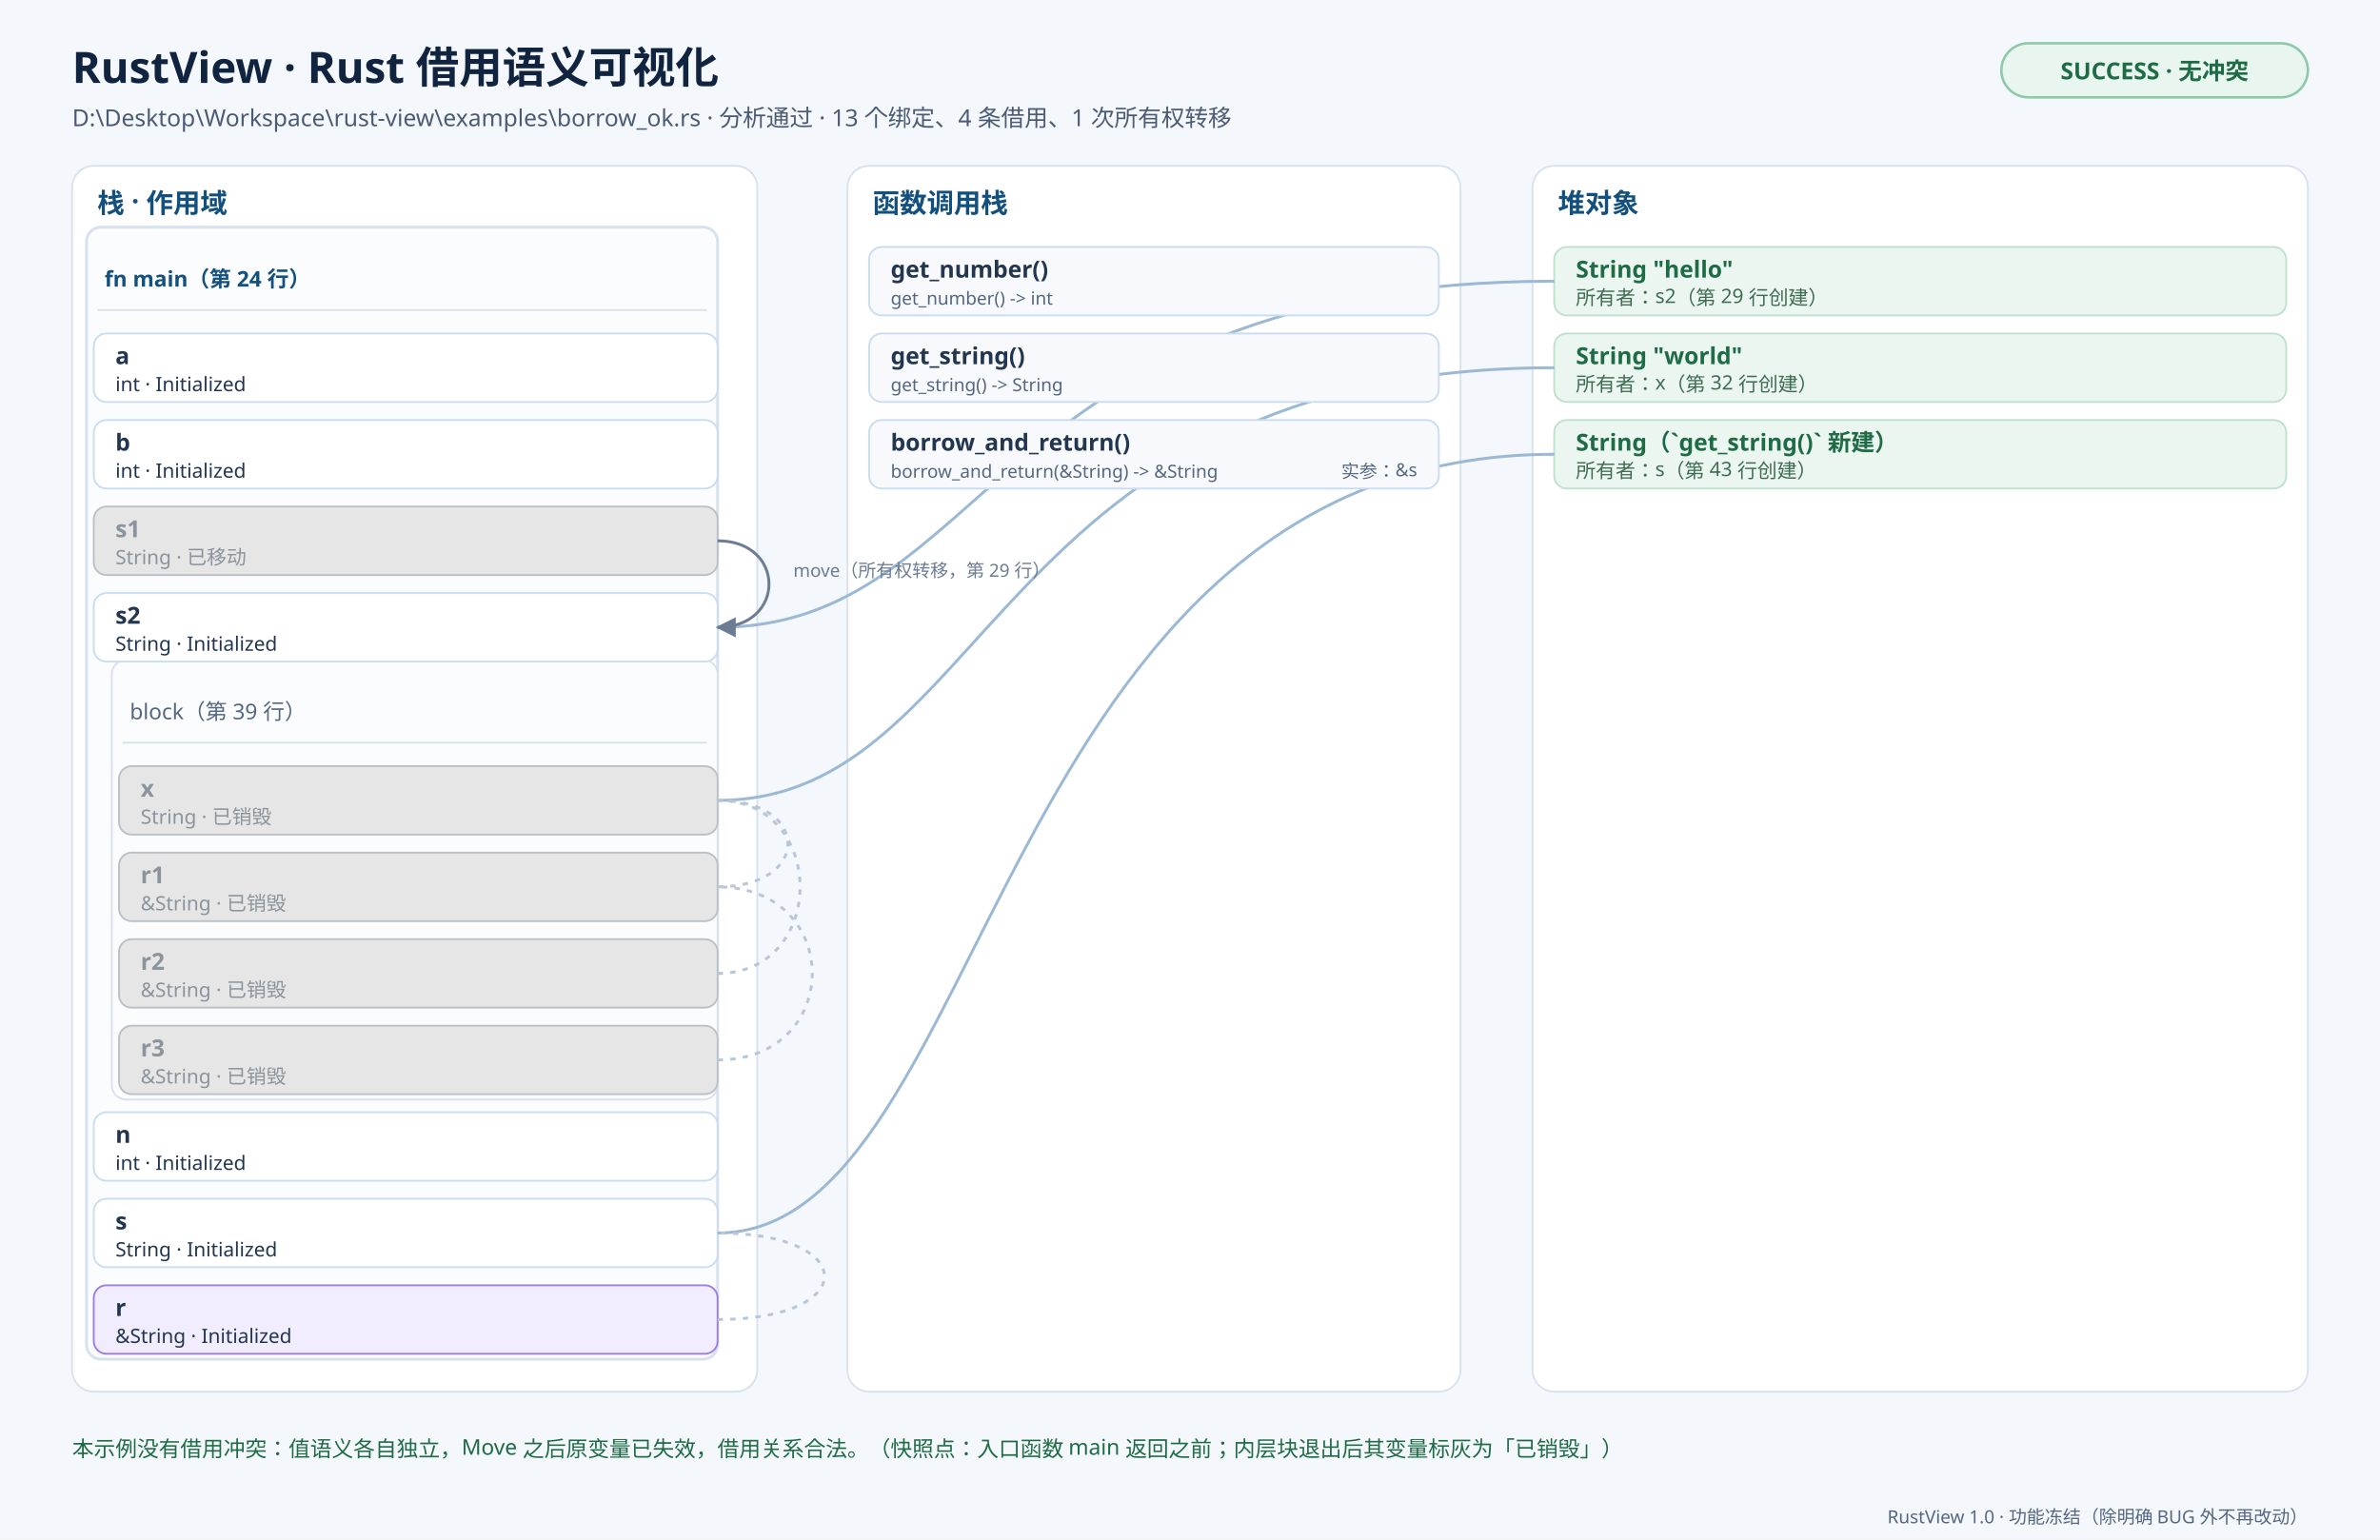
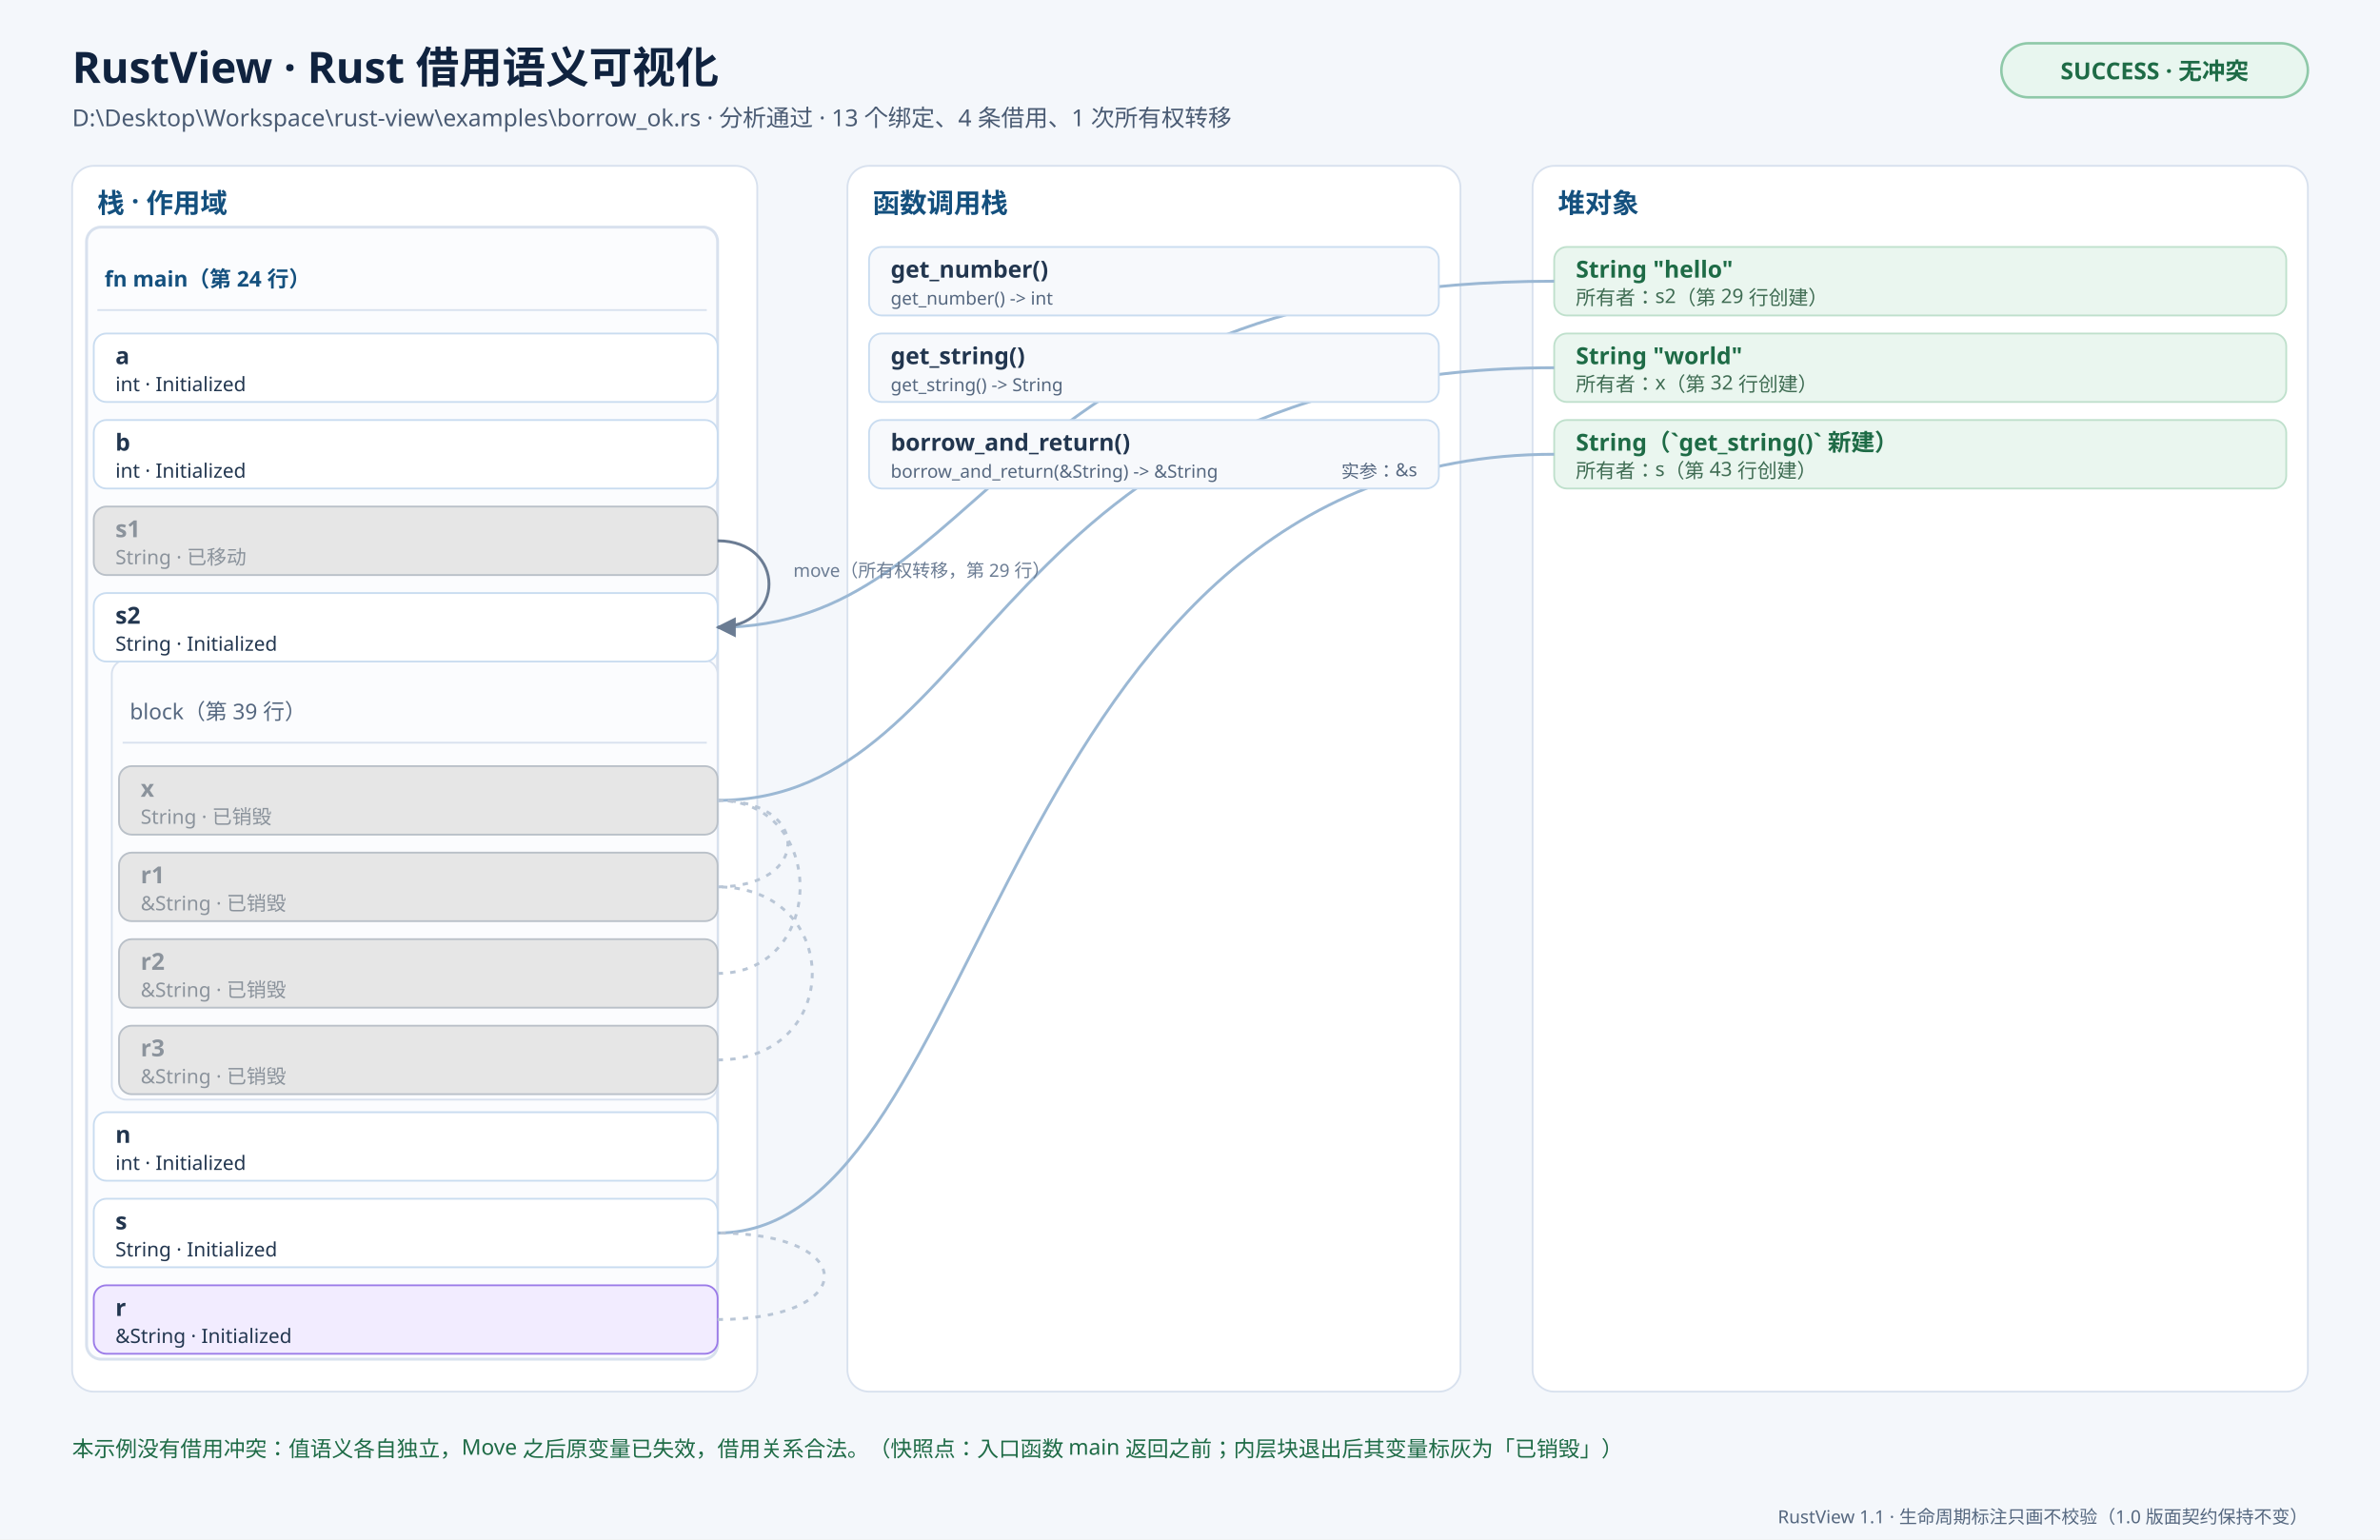
<svg xmlns="http://www.w3.org/2000/svg" viewBox="0 0 1320 854" width="1320" height="854" font-family="'Microsoft YaHei', 'Segoe UI', 'Noto Sans SC', sans-serif">
  <defs>
    <marker id="rv-arrow-move" viewBox="0 0 10 10" refX="9" refY="5" markerWidth="7" markerHeight="7" orient="auto">
      <path d="M 0 0 L 10 5 L 0 10 z" fill="#6b7c93" />
    </marker>
    <marker id="rv-arrow-imm" viewBox="0 0 10 10" refX="9" refY="5" markerWidth="7" markerHeight="7" orient="auto">
      <path d="M 0 0 L 10 5 L 0 10 z" fill="#2f7fd1" />
    </marker>
    <marker id="rv-arrow-mut" viewBox="0 0 10 10" refX="9" refY="5" markerWidth="7" markerHeight="7" orient="auto">
      <path d="M 0 0 L 10 5 L 0 10 z" fill="#e08a1e" />
    </marker>
    <marker id="rv-arrow-bad" viewBox="0 0 10 10" refX="9" refY="5" markerWidth="7" markerHeight="7" orient="auto">
      <path d="M 0 0 L 10 5 L 0 10 z" fill="#d93a3a" />
    </marker>
  </defs>
  <rect x="0" y="0" width="1320" height="854" rx="0" fill="#f4f7fb" />
  <text x="40" y="46" font-family="'Microsoft YaHei', 'Segoe UI', 'Noto Sans SC', sans-serif" font-size="24" fill="#10233f" font-weight="700">RustView · Rust 借用语义可视化</text>
  <text x="40" y="70" font-family="'Microsoft YaHei', 'Segoe UI', 'Noto Sans SC', sans-serif" font-size="13" fill="#4a5b73">D:\Desktop\Workspace\rust-view\examples\borrow_ok.rs · 分析通过 · 13 个绑定、4 条借用、1 次所有权转移</text>
  <rect x="1110" y="24" width="170" height="30" rx="15" fill="#e8f6ef" stroke="#8fc9a9" stroke-width="1.4" />
  <text x="1195" y="44" font-family="'Microsoft YaHei', 'Segoe UI', 'Noto Sans SC', sans-serif" font-size="13" fill="#1e6b46" font-weight="700" text-anchor="middle">SUCCESS · 无冲突</text>
  <rect x="40" y="92" width="380" height="680" rx="12" fill="#ffffff" stroke="#d8e1ee" stroke-width="1" />
  <rect x="470" y="92" width="340" height="680" rx="12" fill="#ffffff" stroke="#d8e1ee" stroke-width="1" />
  <rect x="850" y="92" width="430" height="680" rx="12" fill="#ffffff" stroke="#d8e1ee" stroke-width="1" />
  <text x="54" y="118" font-family="'Microsoft YaHei', 'Segoe UI', 'Noto Sans SC', sans-serif" font-size="15" fill="#14507e" font-weight="700">栈 · 作用域</text>
  <text x="484" y="118" font-family="'Microsoft YaHei', 'Segoe UI', 'Noto Sans SC', sans-serif" font-size="15" fill="#14507e" font-weight="700">函数调用栈</text>
  <text x="864" y="118" font-family="'Microsoft YaHei', 'Segoe UI', 'Noto Sans SC', sans-serif" font-size="15" fill="#14507e" font-weight="700">堆对象</text>
  <rect x="48" y="126" width="350" height="628" rx="8" fill="#fbfcfe" stroke="#d8e1ee" stroke-width="1.6" />
  <line x1="54" y1="172" x2="392" y2="172" stroke="#d8e1ee" stroke-width="1" />
  <text x="58" y="159" font-family="'Microsoft YaHei', 'Segoe UI', 'Noto Sans SC', sans-serif" font-size="12" fill="#14507e" font-weight="700">fn main（第 24 行）</text>
  <rect x="62" y="366" width="336" height="244" rx="8" fill="#fbfcfe" stroke="#d8e1ee" stroke-width="1" />
  <line x1="68" y1="412" x2="392" y2="412" stroke="#d8e1ee" stroke-width="1" />
  <text x="72" y="399" font-family="'Microsoft YaHei', 'Segoe UI', 'Noto Sans SC', sans-serif" font-size="12" fill="#55677f">block（第 39 行）</text>
  <rect x="52" y="185" width="346" height="38" rx="7" fill="#ffffff" stroke="#c9dcf0" stroke-width="1" />
  <text x="64" y="202" font-family="'Microsoft YaHei', 'Segoe UI', 'Noto Sans SC', sans-serif" font-size="13" fill="#22364f" font-weight="700">a</text>
  <text x="64" y="217" font-family="'Microsoft YaHei', 'Segoe UI', 'Noto Sans SC', sans-serif" font-size="11" fill="#22364f">int · Initialized</text>
  <rect x="52" y="233" width="346" height="38" rx="7" fill="#ffffff" stroke="#c9dcf0" stroke-width="1" />
  <text x="64" y="250" font-family="'Microsoft YaHei', 'Segoe UI', 'Noto Sans SC', sans-serif" font-size="13" fill="#22364f" font-weight="700">b</text>
  <text x="64" y="265" font-family="'Microsoft YaHei', 'Segoe UI', 'Noto Sans SC', sans-serif" font-size="11" fill="#22364f">int · Initialized</text>
  <rect x="52" y="281" width="346" height="38" rx="7" fill="#e6e6e6" stroke="#b9c0c8" stroke-width="1" />
  <text x="64" y="298" font-family="'Microsoft YaHei', 'Segoe UI', 'Noto Sans SC', sans-serif" font-size="13" fill="#8b939c" font-weight="700">s1</text>
  <text x="64" y="313" font-family="'Microsoft YaHei', 'Segoe UI', 'Noto Sans SC', sans-serif" font-size="11" fill="#8b939c">String · 已移动</text>
  <rect x="52" y="329" width="346" height="38" rx="7" fill="#ffffff" stroke="#c9dcf0" stroke-width="1" />
  <text x="64" y="346" font-family="'Microsoft YaHei', 'Segoe UI', 'Noto Sans SC', sans-serif" font-size="13" fill="#22364f" font-weight="700">s2</text>
  <text x="64" y="361" font-family="'Microsoft YaHei', 'Segoe UI', 'Noto Sans SC', sans-serif" font-size="11" fill="#22364f">String · Initialized</text>
  <rect x="66" y="425" width="332" height="38" rx="7" fill="#e6e6e6" stroke="#b9c0c8" stroke-width="1" />
  <text x="78" y="442" font-family="'Microsoft YaHei', 'Segoe UI', 'Noto Sans SC', sans-serif" font-size="13" fill="#8b939c" font-weight="700">x</text>
  <text x="78" y="457" font-family="'Microsoft YaHei', 'Segoe UI', 'Noto Sans SC', sans-serif" font-size="11" fill="#8b939c">String · 已销毁</text>
  <rect x="66" y="473" width="332" height="38" rx="7" fill="#e6e6e6" stroke="#b9c0c8" stroke-width="1" />
  <text x="78" y="490" font-family="'Microsoft YaHei', 'Segoe UI', 'Noto Sans SC', sans-serif" font-size="13" fill="#8b939c" font-weight="700">r1</text>
  <text x="78" y="505" font-family="'Microsoft YaHei', 'Segoe UI', 'Noto Sans SC', sans-serif" font-size="11" fill="#8b939c">&amp;String · 已销毁</text>
  <rect x="66" y="521" width="332" height="38" rx="7" fill="#e6e6e6" stroke="#b9c0c8" stroke-width="1" />
  <text x="78" y="538" font-family="'Microsoft YaHei', 'Segoe UI', 'Noto Sans SC', sans-serif" font-size="13" fill="#8b939c" font-weight="700">r2</text>
  <text x="78" y="553" font-family="'Microsoft YaHei', 'Segoe UI', 'Noto Sans SC', sans-serif" font-size="11" fill="#8b939c">&amp;String · 已销毁</text>
  <rect x="66" y="569" width="332" height="38" rx="7" fill="#e6e6e6" stroke="#b9c0c8" stroke-width="1" />
  <text x="78" y="586" font-family="'Microsoft YaHei', 'Segoe UI', 'Noto Sans SC', sans-serif" font-size="13" fill="#8b939c" font-weight="700">r3</text>
  <text x="78" y="601" font-family="'Microsoft YaHei', 'Segoe UI', 'Noto Sans SC', sans-serif" font-size="11" fill="#8b939c">&amp;String · 已销毁</text>
  <rect x="52" y="617" width="346" height="38" rx="7" fill="#ffffff" stroke="#c9dcf0" stroke-width="1" />
  <text x="64" y="634" font-family="'Microsoft YaHei', 'Segoe UI', 'Noto Sans SC', sans-serif" font-size="13" fill="#22364f" font-weight="700">n</text>
  <text x="64" y="649" font-family="'Microsoft YaHei', 'Segoe UI', 'Noto Sans SC', sans-serif" font-size="11" fill="#22364f">int · Initialized</text>
  <rect x="52" y="665" width="346" height="38" rx="7" fill="#ffffff" stroke="#c9dcf0" stroke-width="1" />
  <text x="64" y="682" font-family="'Microsoft YaHei', 'Segoe UI', 'Noto Sans SC', sans-serif" font-size="13" fill="#22364f" font-weight="700">s</text>
  <text x="64" y="697" font-family="'Microsoft YaHei', 'Segoe UI', 'Noto Sans SC', sans-serif" font-size="11" fill="#22364f">String · Initialized</text>
  <rect x="52" y="713" width="346" height="38" rx="7" fill="#f2ecff" stroke="#9b7be8" stroke-width="1" />
  <text x="64" y="730" font-family="'Microsoft YaHei', 'Segoe UI', 'Noto Sans SC', sans-serif" font-size="13" fill="#22364f" font-weight="700">r</text>
  <text x="64" y="745" font-family="'Microsoft YaHei', 'Segoe UI', 'Noto Sans SC', sans-serif" font-size="11" fill="#22364f">&amp;String · Initialized</text>
  <rect x="862" y="137" width="406" height="38" rx="7" fill="#eaf6ef" stroke="#bfe0cc" stroke-width="1" />
  <text x="874" y="154" font-family="'Microsoft YaHei', 'Segoe UI', 'Noto Sans SC', sans-serif" font-size="13" fill="#1e6b46" font-weight="700">String "hello"</text>
  <text x="874" y="169" font-family="'Microsoft YaHei', 'Segoe UI', 'Noto Sans SC', sans-serif" font-size="11" fill="#3f6c53">所有者：s2（第 29 行创建）</text>
  <path d="M 398 348 C 550 348, 550 156, 862 156" fill="none" stroke="#9bb8d4" stroke-width="1.6" />
  <rect x="862" y="185" width="406" height="38" rx="7" fill="#eaf6ef" stroke="#bfe0cc" stroke-width="1" />
  <text x="874" y="202" font-family="'Microsoft YaHei', 'Segoe UI', 'Noto Sans SC', sans-serif" font-size="13" fill="#1e6b46" font-weight="700">String "world"</text>
  <text x="874" y="217" font-family="'Microsoft YaHei', 'Segoe UI', 'Noto Sans SC', sans-serif" font-size="11" fill="#3f6c53">所有者：x（第 32 行创建）</text>
  <path d="M 398 444 C 550 444, 550 204, 862 204" fill="none" stroke="#9bb8d4" stroke-width="1.6" />
  <rect x="862" y="233" width="406" height="38" rx="7" fill="#eaf6ef" stroke="#bfe0cc" stroke-width="1" />
  <text x="874" y="250" font-family="'Microsoft YaHei', 'Segoe UI', 'Noto Sans SC', sans-serif" font-size="13" fill="#1e6b46" font-weight="700">String（`get_string()` 新建）</text>
  <text x="874" y="265" font-family="'Microsoft YaHei', 'Segoe UI', 'Noto Sans SC', sans-serif" font-size="11" fill="#3f6c53">所有者：s（第 43 行创建）</text>
  <path d="M 398 684 C 550 684, 550 252, 862 252" fill="none" stroke="#9bb8d4" stroke-width="1.6" />
  <path d="M 398 300 C 436 300, 436 348, 398 348" fill="none" stroke="#6b7c93" stroke-width="1.6" marker-end="url(#rv-arrow-move)" />
  <text x="440" y="320" font-family="'Microsoft YaHei', 'Segoe UI', 'Noto Sans SC', sans-serif" font-size="10" fill="#6b7c93">move（所有权转移，第 29 行）</text>
  <path d="M 398 492 C 450 492, 450 444, 398 444" fill="none" stroke="#b9c6d6" stroke-width="1.6" stroke-dasharray="3 4" />
  <path d="M 398 540 C 459 540, 459 444, 398 444" fill="none" stroke="#b9c6d6" stroke-width="1.6" stroke-dasharray="3 4" />
  <path d="M 398 588 C 468 588, 468 492, 398 492" fill="none" stroke="#b9c6d6" stroke-width="1.6" stroke-dasharray="3 4" />
  <path d="M 398 732 C 477 732, 477 684, 398 684" fill="none" stroke="#b9c6d6" stroke-width="1.6" stroke-dasharray="3 4" />
  <rect x="482" y="137" width="316" height="38" rx="7" fill="#f7f9fc" stroke="#c9dcf0" stroke-width="1" />
  <text x="494" y="154" font-family="'Microsoft YaHei', 'Segoe UI', 'Noto Sans SC', sans-serif" font-size="13" fill="#22364f" font-weight="700">get_number()</text>
  <text x="494" y="169" font-family="'Microsoft YaHei', 'Segoe UI', 'Noto Sans SC', sans-serif" font-size="10" fill="#55677f">get_number() -&gt; int</text>
  <rect x="482" y="185" width="316" height="38" rx="7" fill="#f7f9fc" stroke="#c9dcf0" stroke-width="1" />
  <text x="494" y="202" font-family="'Microsoft YaHei', 'Segoe UI', 'Noto Sans SC', sans-serif" font-size="13" fill="#22364f" font-weight="700">get_string()</text>
  <text x="494" y="217" font-family="'Microsoft YaHei', 'Segoe UI', 'Noto Sans SC', sans-serif" font-size="10" fill="#55677f">get_string() -&gt; String</text>
  <rect x="482" y="233" width="316" height="38" rx="7" fill="#f7f9fc" stroke="#c9dcf0" stroke-width="1" />
  <text x="494" y="250" font-family="'Microsoft YaHei', 'Segoe UI', 'Noto Sans SC', sans-serif" font-size="13" fill="#22364f" font-weight="700">borrow_and_return()</text>
  <text x="494" y="265" font-family="'Microsoft YaHei', 'Segoe UI', 'Noto Sans SC', sans-serif" font-size="10" fill="#55677f">borrow_and_return(&amp;String) -&gt; &amp;String</text>
  <text x="786" y="265" font-family="'Microsoft YaHei', 'Segoe UI', 'Noto Sans SC', sans-serif" font-size="10" fill="#55677f" text-anchor="end">实参：&amp;s</text>
  <text x="40" y="808" font-family="'Microsoft YaHei', 'Segoe UI', 'Noto Sans SC', sans-serif" font-size="12" fill="#1e6b46">本示例没有借用冲突：值语义各自独立，Move 之后原变量已失效，借用关系合法。（快照点：入口函数 main 返回之前；内层块退出后其变量标灰为「已销毁」）</text>
-   <text x="1280" y="845" font-family="'Microsoft YaHei', 'Segoe UI', 'Noto Sans SC', sans-serif" font-size="10" fill="#55677f" text-anchor="end">RustView 1.0 · 功能冻结（除明确 BUG 外不再改动）</text>
+   <text x="1280" y="845" font-family="'Microsoft YaHei', 'Segoe UI', 'Noto Sans SC', sans-serif" font-size="10" fill="#55677f" text-anchor="end">RustView 1.1 · 生命周期标注只画不校验（1.0 版面契约保持不变）</text>
</svg>
